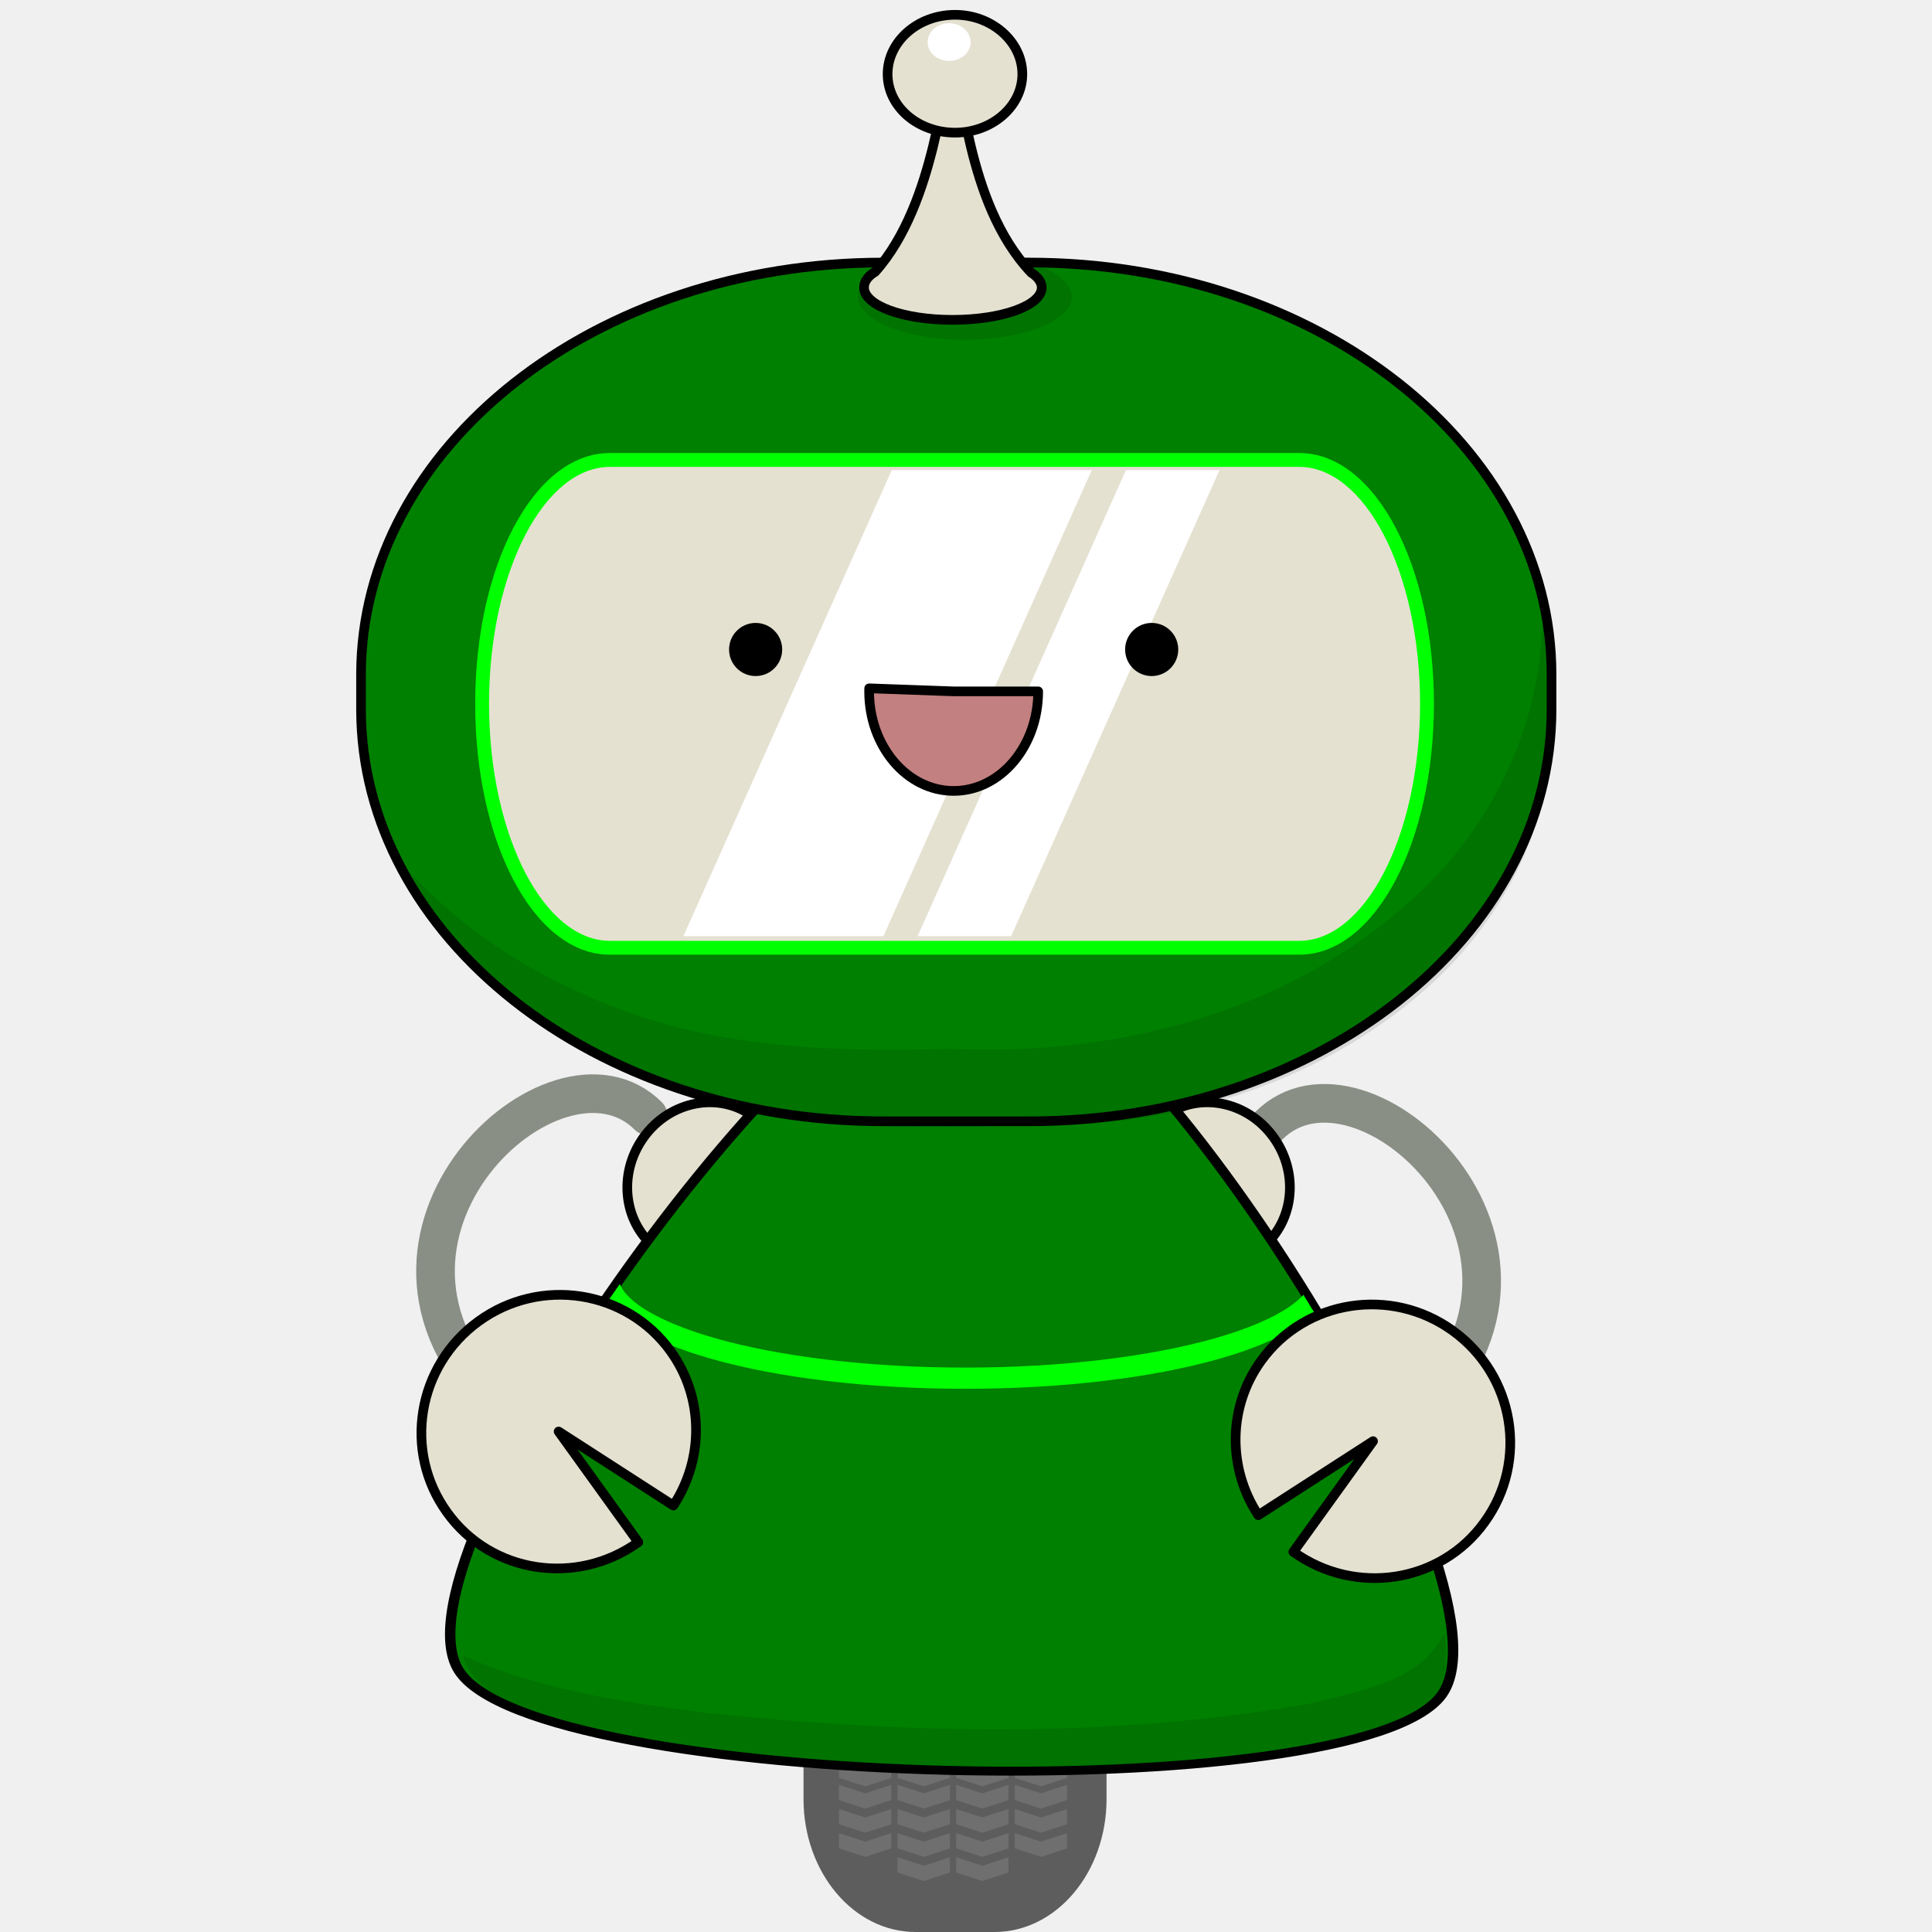
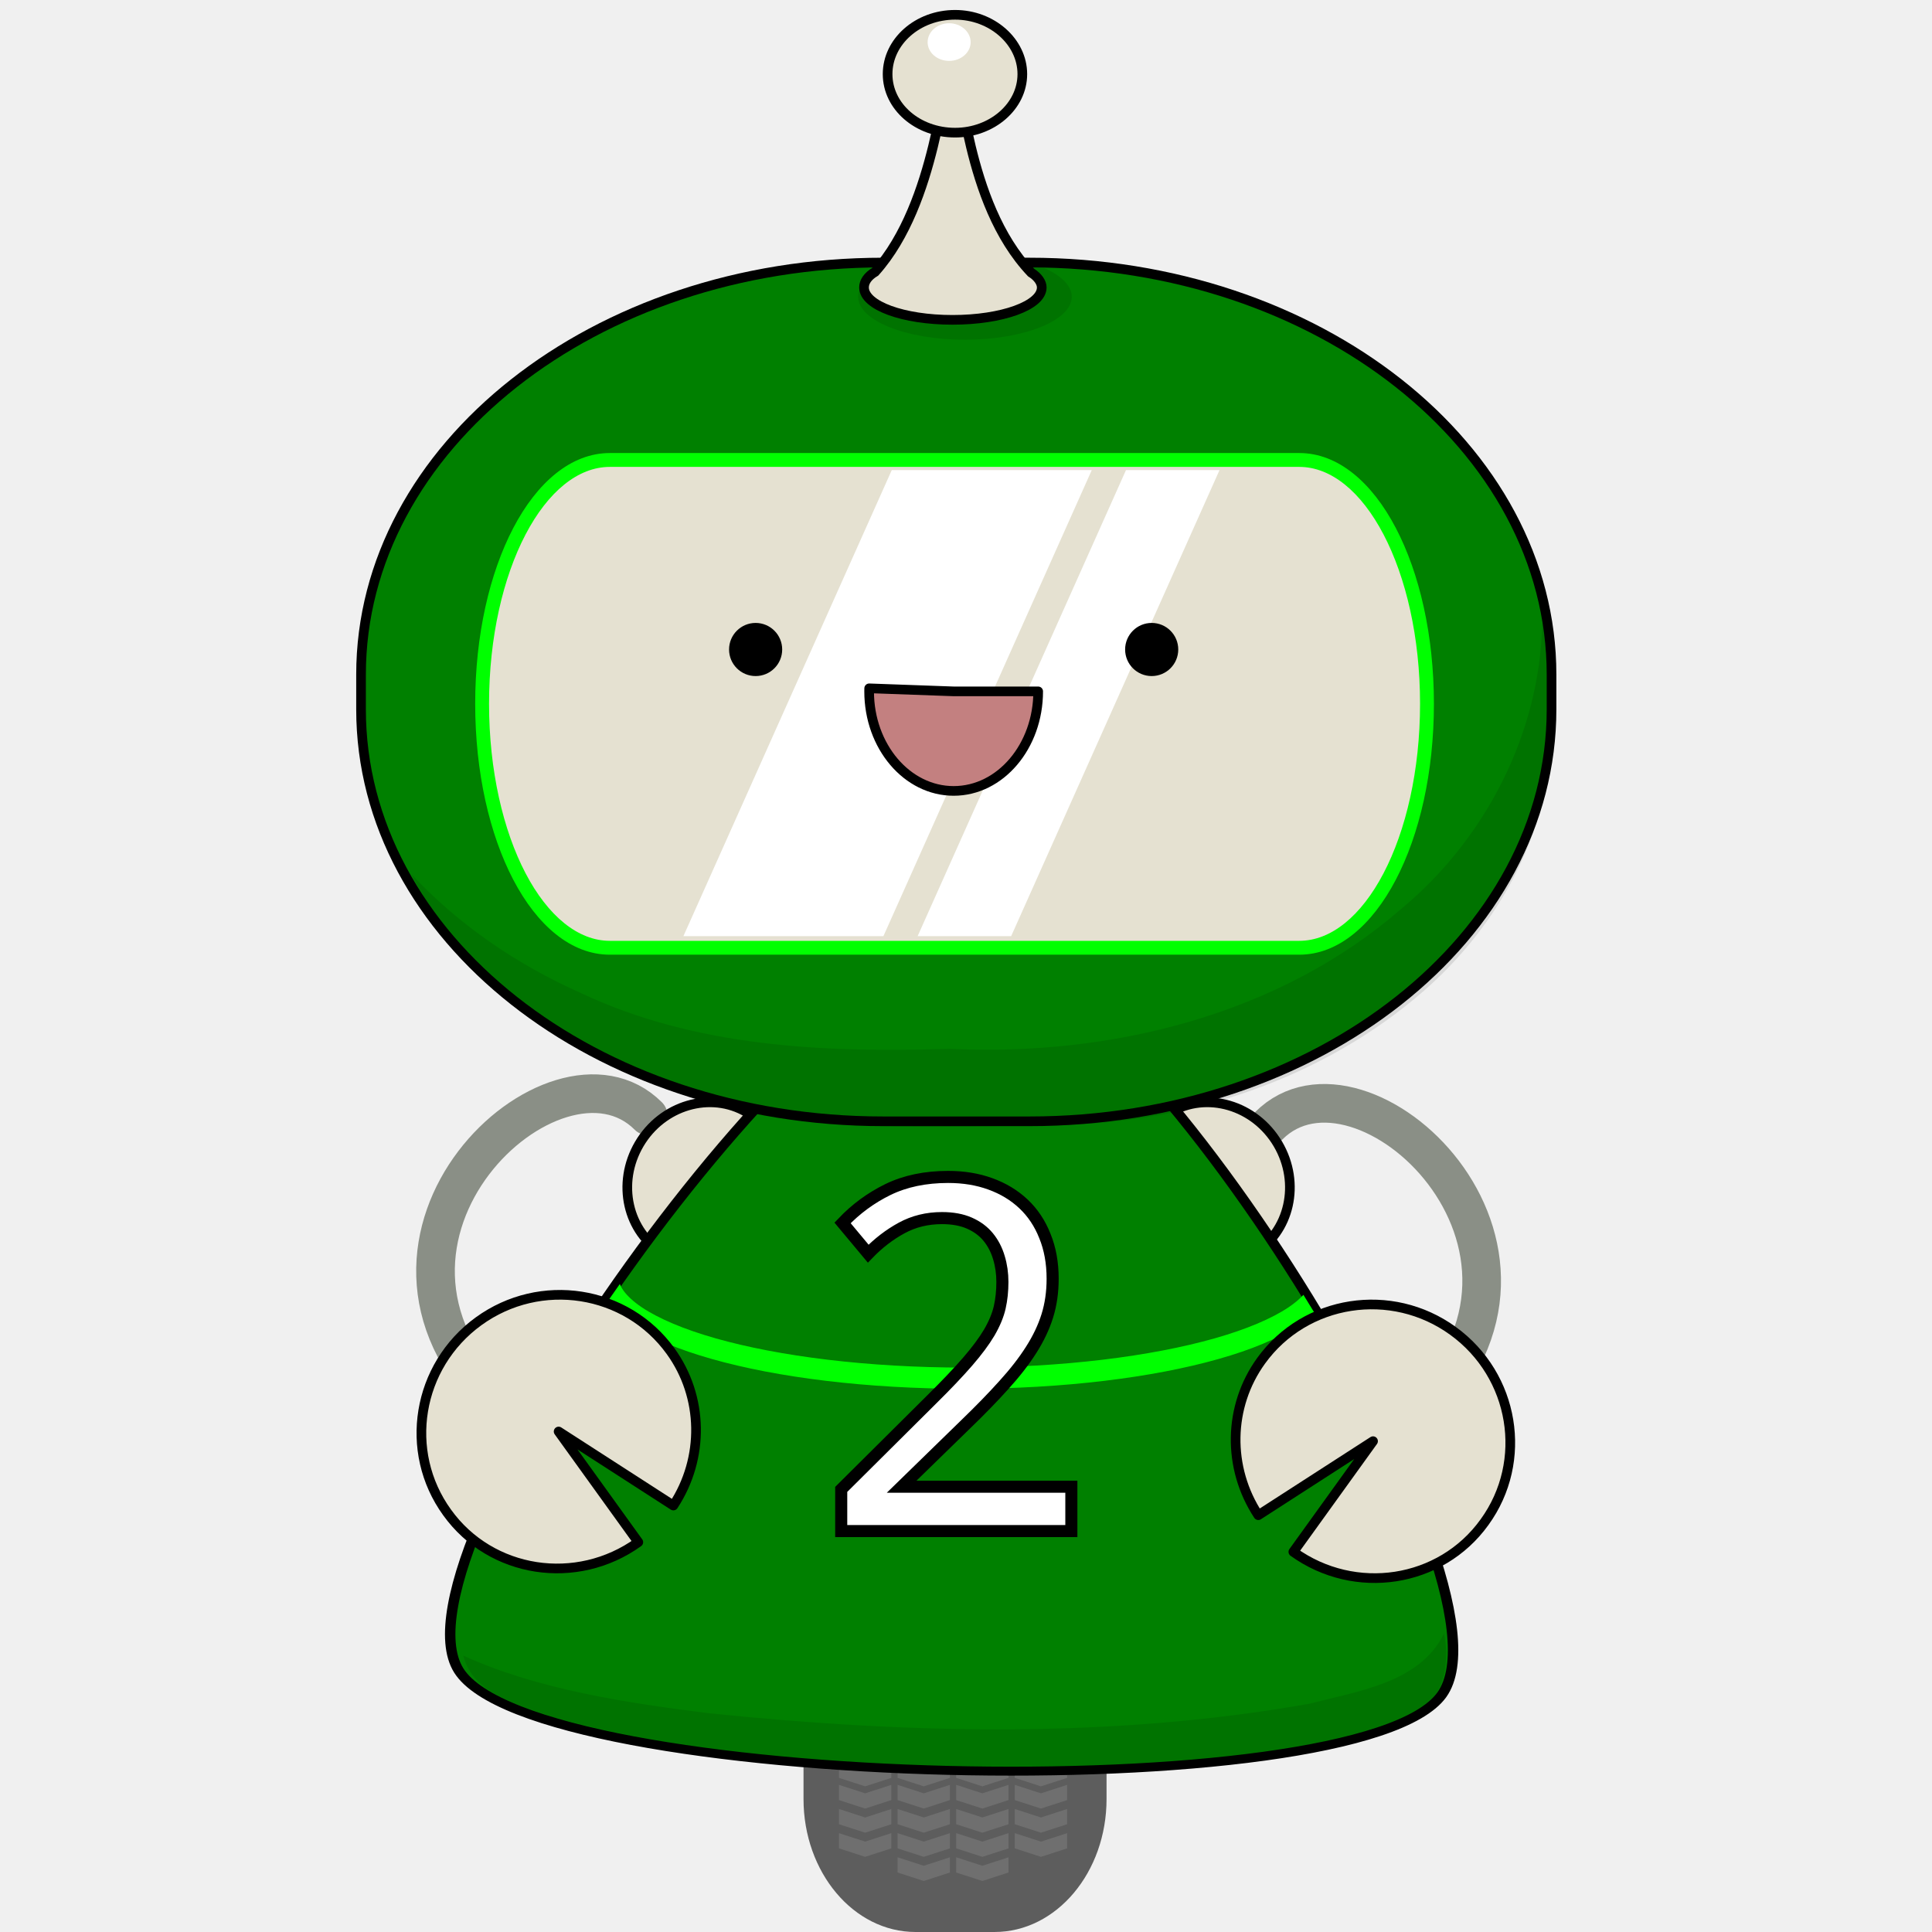
<svg xmlns="http://www.w3.org/2000/svg" width="800" height="800" id="svg4095" version="1.1">
  <defs id="defs4097" />
  <g id="layer1" transform="translate(-117.7357,-132.9039)">
    <g id="g3150" transform="translate(148)">
      <g id="g3093">
        <path style="fill:none;stroke:#8a8f86;stroke-width:16;stroke-linecap:round;stroke-linejoin:round;stroke-miterlimit:4;stroke-dasharray:none;stroke-opacity:1" d="m 238.17,595.009 c -38.246,-38.257 -133.862,50.212 -62.15,119.554" id="path6506-0-1-2-0" />
        <ellipse transform="matrix(-0.2808491,0.477807,0.4772606,0.2809138,-412.9195,-254.2887)" id="path6478-7-2-3-3" style="fill:#e5e1d1;fill-opacity:1;fill-rule:evenodd;stroke:#000000;stroke-width:7.22;stroke-linecap:round;stroke-linejoin:round;stroke-miterlimit:4;stroke-dasharray:none;stroke-dashoffset:5;stroke-opacity:1" cx="746.2" cy="1853" rx="61.25" ry="57.5" />
        <g id="g4247">
          <rect ry="55.087" rx="46.397" y="684.222" x="302.454" height="248.681" width="125.48" id="rect3886-2-4-2-7-6-7-3-3-3-2-2-8-9-6-2-8-9-9-0" style="fill:#5d5d5d;fill-opacity:1;fill-rule:evenodd;stroke:none" />
          <g style="fill:#6f6f6f;fill-opacity:1" transform="matrix(1.024651,0,0,0.7926566,-953.283,493.2165)" id="g4037">
            <path style="fill:#6f6f6f;fill-opacity:1;stroke:none" d="m 1239.855,429.407 v 7.95 l 10.549,4.411 v 0.022 l 0.027,-0.011 0.026,0.011 v -0.022 l 10.549,-4.411 v -7.95 l -10.575,4.424 z" id="rect3840" />
            <path id="use3847" d="m 1263.537,429.407 v 7.95 l 10.549,4.411 v 0.022 l 0.027,-0.011 0.026,0.011 v -0.022 l 10.549,-4.411 v -7.95 l -10.575,4.424 z" style="fill:#6f6f6f;fill-opacity:1;stroke:none" />
            <path id="use3851" d="m 1287.218,429.407 v 7.95 l 10.549,4.411 v 0.022 l 0.027,-0.011 0.026,0.011 v -0.022 l 10.549,-4.411 v -7.95 l -10.575,4.424 z" style="fill:#6f6f6f;fill-opacity:1;stroke:none" />
            <path style="fill:#6f6f6f;fill-opacity:1;stroke:none" d="m 1310.9,429.407 v 7.95 l 10.549,4.411 v 0.022 l 0.027,-0.011 0.026,0.011 v -0.022 l 10.549,-4.411 v -7.95 l -10.575,4.424 z" id="use3853" />
            <path id="use3859" d="m 1239.855,442.019 v 7.95 l 10.549,4.411 v 0.022 l 0.027,-0.011 0.026,0.011 v -0.022 l 10.549,-4.411 v -7.95 l -10.575,4.424 z" style="fill:#6f6f6f;fill-opacity:1;stroke:none" />
            <path style="fill:#6f6f6f;fill-opacity:1;stroke:none" d="m 1263.537,442.019 v 7.95 l 10.549,4.411 v 0.022 l 0.027,-0.011 0.026,0.011 v -0.022 l 10.549,-4.411 v -7.95 l -10.575,4.424 z" id="use3861" />
            <path style="fill:#6f6f6f;fill-opacity:1;stroke:none" d="m 1287.218,442.019 v 7.95 l 10.549,4.411 v 0.022 l 0.027,-0.011 0.026,0.011 v -0.022 l 10.549,-4.411 v -7.95 l -10.575,4.424 z" id="use3863" />
            <path id="use3865" d="m 1310.9,442.019 v 7.95 l 10.549,4.411 v 0.022 l 0.027,-0.011 0.026,0.011 v -0.022 l 10.549,-4.411 v -7.95 l -10.575,4.424 z" style="fill:#6f6f6f;fill-opacity:1;stroke:none" />
            <path id="use3875" d="m 1239.855,454.631 v 7.95 l 10.549,4.411 v 0.022 l 0.027,-0.011 0.026,0.011 v -0.022 l 10.549,-4.411 v -7.95 l -10.575,4.424 z" style="fill:#6f6f6f;fill-opacity:1;stroke:none" />
            <path style="fill:#6f6f6f;fill-opacity:1;stroke:none" d="m 1263.537,454.631 v 7.95 l 10.549,4.411 v 0.022 l 0.027,-0.011 0.026,0.011 v -0.022 l 10.549,-4.411 v -7.95 l -10.575,4.424 z" id="use3877" />
            <path style="fill:#6f6f6f;fill-opacity:1;stroke:none" d="m 1287.218,454.631 v 7.95 l 10.549,4.411 v 0.022 l 0.027,-0.011 0.026,0.011 v -0.022 l 10.549,-4.411 v -7.95 l -10.575,4.424 z" id="use3879" />
            <path id="use3881" d="m 1310.9,454.631 v 7.95 l 10.549,4.411 v 0.022 l 0.027,-0.011 0.026,0.011 v -0.022 l 10.549,-4.411 v -7.95 l -10.575,4.424 z" style="fill:#6f6f6f;fill-opacity:1;stroke:none" />
            <path style="fill:#6f6f6f;fill-opacity:1;stroke:none" d="m 1239.855,466.234 v 7.95 l 10.549,4.411 v 0.022 l 0.027,-0.011 0.026,0.011 v -0.022 l 10.549,-4.411 v -7.95 l -10.575,4.424 z" id="use3883" />
            <path id="use3885" d="m 1263.537,466.234 v 7.95 l 10.549,4.411 v 0.022 l 0.027,-0.011 0.026,0.011 v -0.022 l 10.549,-4.411 v -7.95 l -10.575,4.424 z" style="fill:#6f6f6f;fill-opacity:1;stroke:none" />
            <path id="use3887" d="m 1287.218,466.234 v 7.95 l 10.549,4.411 v 0.022 l 0.027,-0.011 0.026,0.011 v -0.022 l 10.549,-4.411 v -7.95 l -10.575,4.424 z" style="fill:#6f6f6f;fill-opacity:1;stroke:none" />
            <path style="fill:#6f6f6f;fill-opacity:1;stroke:none" d="m 1310.9,466.234 v 7.95 l 10.549,4.411 v 0.022 l 0.027,-0.011 0.026,0.011 v -0.022 l 10.549,-4.411 v -7.95 l -10.575,4.424 z" id="use3889" />
            <path id="use3907" d="m 1239.855,477.837 v 7.95 l 10.549,4.411 v 0.022 l 0.027,-0.011 0.026,0.011 v -0.022 l 10.549,-4.411 v -7.95 l -10.575,4.424 z" style="fill:#6f6f6f;fill-opacity:1;stroke:none" />
            <path style="fill:#6f6f6f;fill-opacity:1;stroke:none" d="m 1263.537,477.837 v 7.95 l 10.549,4.411 v 0.022 l 0.027,-0.011 0.026,0.011 v -0.022 l 10.549,-4.411 v -7.95 l -10.575,4.424 z" id="use3909" />
            <path style="fill:#6f6f6f;fill-opacity:1;stroke:none" d="m 1287.218,477.837 v 7.95 l 10.549,4.411 v 0.022 l 0.027,-0.011 0.026,0.011 v -0.022 l 10.549,-4.411 v -7.95 l -10.575,4.424 z" id="use3911" />
            <path id="use3913" d="m 1310.9,477.837 v 7.95 l 10.549,4.411 v 0.022 l 0.027,-0.011 0.026,0.011 v -0.022 l 10.549,-4.411 v -7.95 l -10.575,4.424 z" style="fill:#6f6f6f;fill-opacity:1;stroke:none" />
            <path style="fill:#6f6f6f;fill-opacity:1;stroke:none" d="m 1239.855,490.45 v 7.95 l 10.549,4.411 v 0.022 l 0.027,-0.011 0.026,0.011 v -0.022 l 10.549,-4.411 v -7.95 l -10.575,4.424 z" id="use3915" />
            <path id="use3917" d="m 1263.537,490.45 v 7.95 l 10.549,4.411 v 0.022 l 0.027,-0.011 0.026,0.011 v -0.022 l 10.549,-4.411 v -7.95 l -10.575,4.424 z" style="fill:#6f6f6f;fill-opacity:1;stroke:none" />
            <path id="use3919" d="m 1287.218,490.45 v 7.95 l 10.549,4.411 v 0.022 l 0.027,-0.011 0.026,0.011 v -0.022 l 10.549,-4.411 v -7.95 l -10.575,4.424 z" style="fill:#6f6f6f;fill-opacity:1;stroke:none" />
            <path style="fill:#6f6f6f;fill-opacity:1;stroke:none" d="m 1310.9,490.45 v 7.95 l 10.549,4.411 v 0.022 l 0.027,-0.011 0.026,0.011 v -0.022 l 10.549,-4.411 v -7.95 l -10.575,4.424 z" id="use3921" />
            <path style="fill:#6f6f6f;fill-opacity:1;stroke:none" d="m 1239.855,503.062 v 7.95 l 10.549,4.411 v 0.022 l 0.027,-0.011 0.026,0.011 v -0.022 l 10.549,-4.411 v -7.95 l -10.575,4.424 z" id="use3923" />
            <path id="use3925" d="m 1263.537,503.062 v 7.95 l 10.549,4.411 v 0.022 l 0.027,-0.011 0.026,0.011 v -0.022 l 10.549,-4.411 v -7.95 l -10.575,4.424 z" style="fill:#6f6f6f;fill-opacity:1;stroke:none" />
            <path id="use3927" d="m 1287.218,503.062 v 7.95 l 10.549,4.411 v 0.022 l 0.027,-0.011 0.026,0.011 v -0.022 l 10.549,-4.411 v -7.95 l -10.575,4.424 z" style="fill:#6f6f6f;fill-opacity:1;stroke:none" />
            <path style="fill:#6f6f6f;fill-opacity:1;stroke:none" d="m 1310.9,503.062 v 7.95 l 10.549,4.411 v 0.022 l 0.027,-0.011 0.026,0.011 v -0.022 l 10.549,-4.411 v -7.95 l -10.575,4.424 z" id="use3929" />
            <path style="fill:#6f6f6f;fill-opacity:1;stroke:none" d="m 1263.537,515.674 v 7.95 l 10.549,4.411 v 0.022 l 0.027,-0.011 0.026,0.011 v -0.022 l 10.549,-4.411 v -7.95 l -10.575,4.424 z" id="use3933" />
            <path style="fill:#6f6f6f;fill-opacity:1;stroke:none" d="m 1287.218,515.674 v 7.95 l 10.549,4.411 v 0.022 l 0.027,-0.011 0.026,0.011 v -0.022 l 10.549,-4.411 v -7.95 l -10.575,4.424 z" id="use3935" />
          </g>
        </g>
        <path id="use4200" d="m 495.167,599.009 c 38.246,-38.257 133.862,50.212 62.15,119.554" style="fill:none;stroke:#8a8f86;stroke-width:16;stroke-linecap:round;stroke-linejoin:round;stroke-miterlimit:4;stroke-dasharray:none;stroke-opacity:1" />
        <ellipse style="fill:#e5e1d1;fill-opacity:1;fill-rule:evenodd;stroke:#000000;stroke-width:7.22;stroke-linecap:round;stroke-linejoin:round;stroke-miterlimit:4;stroke-dasharray:none;stroke-dashoffset:5;stroke-opacity:1" id="use4202" transform="matrix(0.2808491,0.477807,-0.4772606,0.2809138,1146.256,-254.2887)" cx="746.2" cy="1853" rx="61.25" ry="57.5" />
        <path style="fill:#008000;fill-opacity:1;fill-rule:evenodd;stroke:#000000;stroke-width:6.285;stroke-linecap:round;stroke-linejoin:round;stroke-miterlimit:4;stroke-dasharray:none;stroke-opacity:1" id="path3884-5-0-4-9-3-4-1-1-1-8-4-94-0-8-5-6-2-2-6" d="m -3060.144,-730.842 c -94.822,2.731 -356.147,-421.218 -311.101,-504.702 45.045,-83.484 542.859,-97.823 592.635,-17.07 49.776,80.752 -186.713,519.041 -281.534,521.772 z" transform="matrix(0.6868453,0,0,-0.5896903,2475.227,96.0333)" />
        <rect id="rect6486-6-2-2-3" style="fill:#008000;fill-opacity:1;fill-rule:evenodd;stroke:#000000;stroke-width:4;stroke-linecap:round;stroke-linejoin:round;stroke-miterlimit:4;stroke-dasharray:none;stroke-dashoffset:5;stroke-opacity:1" rx="216.205" ry="170.591" height="355.589" width="492.957" y="241.622" x="119.236" />
        <path style="opacity:0.1;fill:#000000;fill-opacity:1;fill-rule:evenodd;stroke:none" d="m 608.315,391.351 c -1.018,45.356 -23.469,88.886 -58.282,117.845 -50.688,44.079 -120.651,61.216 -187.23,57.998 -51.534,1.68 -105.169,-0.723 -152.398,-23.038 -26.378,-11.704 -50.755,-28.253 -70.347,-49.306 25.982,51.083 79.314,83.774 134.299,96.96 43.269,10.282 88.438,7.495 132.652,6.895 55.192,-0.558 110.918,-19.361 152.387,-55.574 28.317,-24.806 48.989,-59.679 52.113,-97.438 1.962,-18.459 0.752,-37.177 -3.194,-55.188 z" id="rect6486-6-2-2-3-4" />
        <ellipse style="opacity:0.1;fill:#000000;fill-opacity:1;stroke:none" id="path4212" transform="matrix(1.624675,0,0,1.6,-1346.535,127.8027)" cx="1056.111" cy="80" rx="27.222" ry="11.111" />
        <path d="m 363.642,162.898 c -3.869,0.266 -5.711,53.692 -31.526,82.565 -3.112,1.843 -4.606,4.157 -4.606,6.471 0,7.495 16.234,13.413 36.644,13.413 20.39,0 36.951,-5.918 36.951,-13.413 0,-2.048 -1.576,-4.382 -4.401,-6.164 -27.903,-29.447 -27.616,-82.094 -33.062,-82.872 z" style="fill:#e5e1d1;fill-opacity:1;stroke:#000000;stroke-width:4;stroke-miterlimit:4;stroke-dasharray:none;stroke-opacity:1" id="path6488-2-8-8-2" />
        <path d="m 393.06,163.587 c 0,13.413 -12.631,24.245 -27.841,24.245 -15.517,0 -27.944,-10.832 -27.944,-24.245 0,-13.433 12.426,-24.552 27.944,-24.552 15.21,0 27.841,11.119 27.841,24.552 z" style="fill:#e5e1d1;fill-opacity:1;fill-rule:evenodd;stroke:#000000;stroke-width:4;stroke-linecap:round;stroke-linejoin:round;stroke-miterlimit:4;stroke-dasharray:none;stroke-dashoffset:5;stroke-opacity:1" id="path6490-9-9-9-0" />
        <rect id="rect6492-1-7-7-6" style="fill:#e5e1d1;fill-opacity:1;fill-rule:evenodd;stroke:none" rx="52.856" ry="101.011" height="202.02" width="391.215" y="323.348" x="169.206" />
        <path id="path6494-2-3-3-1" d="m 222.259,320.496 c -16.112,0 -30.146,12.233 -39.979,31.024 -9.833,18.791 -15.777,44.425 -15.777,72.808 0,28.383 5.944,54.077 15.777,72.868 9.833,18.791 23.867,31.024 39.979,31.024 h 285.472 c 16.112,0 30.146,-12.233 39.979,-31.024 9.833,-18.791 15.776,-44.485 15.777,-72.868 0,-28.383 -5.944,-54.017 -15.777,-72.808 -9.833,-18.791 -23.867,-31.024 -39.979,-31.024 z m 0,5.739 h 285.472 c 13.171,0 25.625,10.252 34.9,27.976 9.274,17.724 15.119,42.542 15.119,70.118 0,27.577 -5.845,52.454 -15.119,70.178 -9.275,17.724 -21.729,27.976 -34.9,27.976 H 222.259 c -13.17,0 -25.625,-10.252 -34.9,-27.976 -9.274,-17.724 -15.119,-42.601 -15.119,-70.178 0,-27.577 5.845,-52.394 15.119,-70.118 9.275,-17.724 21.729,-27.976 34.9,-27.976 z" style="color:#000000;font-style:normal;font-variant:normal;font-weight:normal;font-stretch:normal;font-size:medium;line-height:normal;font-family:Sans;-inkscape-font-specification:Sans;text-indent:0;text-align:start;text-decoration:none;text-decoration-line:none;letter-spacing:normal;word-spacing:normal;text-transform:none;writing-mode:lr-tb;direction:ltr;baseline-shift:baseline;text-anchor:start;display:inline;overflow:visible;visibility:visible;fill:#00ff00;fill-opacity:1;stroke:none;stroke-width:3;marker:none;enable-background:accumulate" />
        <path style="color:#000000;font-style:normal;font-variant:normal;font-weight:normal;font-stretch:normal;font-size:medium;line-height:normal;font-family:Sans;-inkscape-font-specification:Sans;text-indent:0;text-align:start;text-decoration:none;text-decoration-line:none;letter-spacing:normal;word-spacing:normal;text-transform:none;writing-mode:lr-tb;direction:ltr;baseline-shift:baseline;text-anchor:start;display:inline;overflow:visible;visibility:visible;fill:#00ff00;fill-opacity:1;stroke:none;stroke-width:7.722;marker:none;enable-background:accumulate" d="m 226.392,664.597 c -1.655,2.35 -3.315,4.673 -4.938,7.031 0.311,0.511 0.619,1.046 0.969,1.531 2.364,3.275 5.56,6.12 9.531,8.781 7.942,5.323 19.01,9.855 32.531,13.688 27.043,7.666 64.021,12.344 104.906,12.344 40.885,0 77.894,-4.678 104.938,-12.344 13.522,-3.833 24.527,-8.365 32.469,-13.688 2.692,-1.804 5.056,-3.7 7.031,-5.75 -1.443,-2.382 -2.901,-4.752 -4.375,-7.125 -1.537,1.679 -3.611,3.46 -6.188,5.188 -6.958,4.663 -17.473,9.125 -30.594,12.844 -26.241,7.438 -62.858,12.094 -103.281,12.094 -40.423,0 -77.041,-4.655 -103.281,-12.094 -13.12,-3.719 -23.636,-8.181 -30.594,-12.844 -3.479,-2.331 -6.036,-4.748 -7.594,-6.906 -0.719,-0.996 -1.193,-1.904 -1.531,-2.75 z" id="path3810" />
        <path id="path6504-6-3-1-5" d="m 234.051,771.492 c -25.535,18.355 -61.019,12.975 -79.169,-12.307 -18.294,-25.255 -12.457,-60.688 13.051,-79.186 25.507,-18.498 61.162,-13.003 79.484,12.396 13.628,18.847 14.06,44.27 1.15,63.915 l -47.517,-30.65 z" style="fill:#e5e1d1;fill-opacity:1;stroke:#000000;stroke-width:4;stroke-linecap:round;stroke-linejoin:round;stroke-miterlimit:4;stroke-dasharray:none;stroke-dashoffset:0;stroke-opacity:1" />
        <path style="fill:#ffffff;fill-opacity:1;stroke:none" d="m 338.998,327.561 -86.285,193 h 82.815 l 86.285,-193 z m 96.987,0 -86.285,193 h 38.728 l 86.285,-193 z" id="rect3868-9-7" />
        <g id="g3972" transform="translate(-35.48057,167.3824)">
          <circle transform="matrix(1.833333,0,0,1.833333,32.1056,3.463894)" style="fill:#000000;stroke:none" cx="156" cy="126" class="rightEye" id="ellipse6-1-6" r="6" />
          <circle transform="matrix(1.833333,0,0,1.833333,34.77227,3.46389)" style="fill:#000000;stroke:none" cx="244" cy="126" class="leftEye" id="ellipse8-9-5" r="6" />
        </g>
        <path id="path10-4-6" class="mouth" d="m 399.625,419.186 c 0,22.76 -15.68,41.22 -35,41.22 -19.32,0 -35,-18.46 -35,-41.22 0,-0.42 0,-0.84 0.02,-1.26 l 34.98,1.26 z" style="fill:#c38080;stroke:#000000;stroke-width:4;stroke-linecap:round;stroke-linejoin:round;stroke-miterlimit:4;stroke-dasharray:none" />
        <path style="opacity:0.1;fill:#000000;fill-opacity:1;fill-rule:evenodd;stroke:none" d="m 567.382,809.904 c -10.257,19.995 -35.7,23.261 -55.188,28.438 -81.964,14.542 -166.194,12.466 -248.75,4 -34.313,-4.298 -71.027,-9.835 -101.875,-23.875 4.08,16.476 24.042,20.581 37.812,25.75 71.85,19.276 147.426,21.368 221.622,20.135 44.323,-2.507 90.432,-3.322 131.44,-20.572 14.724,-4.678 18.099,-21.23 15.188,-34.562 z" id="path3884-5-0-4-9-3-4-1-1-1-8-4-94-0-8-5-6-2-7-8-3" />
        <path id="use3855-4-7" style="fill:#ffffff;fill-opacity:1;fill-rule:evenodd;stroke:none" d="m 371.663,150.374 c 0,4.284 -4.034,7.744 -8.892,7.744 -4.956,0 -8.925,-3.46 -8.925,-7.744 0,-4.29 3.969,-7.842 8.925,-7.842 4.858,0 8.892,3.551 8.892,7.842 z" />
        <path style="fill:#e5e1d1;fill-opacity:1;stroke:#000000;stroke-width:4;stroke-linecap:round;stroke-linejoin:round;stroke-miterlimit:4;stroke-dasharray:none;stroke-dashoffset:0;stroke-opacity:1" d="m 505.286,775.492 c 25.535,18.355 61.018,12.975 79.169,-12.307 18.294,-25.255 12.457,-60.688 -13.051,-79.186 -25.507,-18.498 -61.162,-13.003 -79.484,12.396 -13.628,18.847 -14.06,44.27 -1.15,63.915 l 47.517,-30.65 z" id="use4204" />
      </g>
    </g>
+     <g aria-label="2" transform="translate(174.7983,-171.6126)" style="font-style:normal;font-variant:normal;font-weight:normal;font-stretch:normal;font-size:24px;line-height:25px;font-family:monospace;-inkscape-font-specification:monospace;letter-spacing:0px;word-spacing:0px;fill:#ffffff;fill-opacity:1;stroke:#000000;stroke-width:5;stroke-miterlimit:4;stroke-dasharray:none" id="flowRoot4539">
+       <path d="m 386.562,938.507 h -95.293 v -17.266 l 37.409,-37.188 q 9.186,-9.076 14.941,-15.716 5.755,-6.641 8.965,-12.064 3.21,-5.534 4.316,-10.404 1.107,-4.87 1.107,-10.514 0,-5.312 -1.439,-10.072 -1.439,-4.87 -4.427,-8.522 -2.988,-3.652 -7.747,-5.755 -4.759,-2.103 -11.4,-2.103 -9.186,0 -16.712,4.095 -7.526,4.095 -13.835,10.625 l -10.625,-12.728 q 8.19,-8.633 18.815,-13.835 10.736,-5.202 24.902,-5.202 9.629,0 17.487,2.878 7.969,2.878 13.724,8.301 5.755,5.423 8.854,13.281 3.21,7.858 3.21,17.708 0,8.301 -2.214,15.384 -2.214,7.083 -6.751,14.167 -4.427,6.973 -11.289,14.499 -6.751,7.526 -16.048,16.491 l -26.23,25.566 h 70.28 z" style="font-style:normal;font-variant:normal;font-weight:normal;font-stretch:normal;font-size:226.667px;font-family:Consolas;-inkscape-font-specification:Consolas;fill:#ffffff;stroke:#000000;stroke-width:5;stroke-miterlimit:4;stroke-dasharray:none" id="path4551" />
+     </g>
  </g>
</svg>
